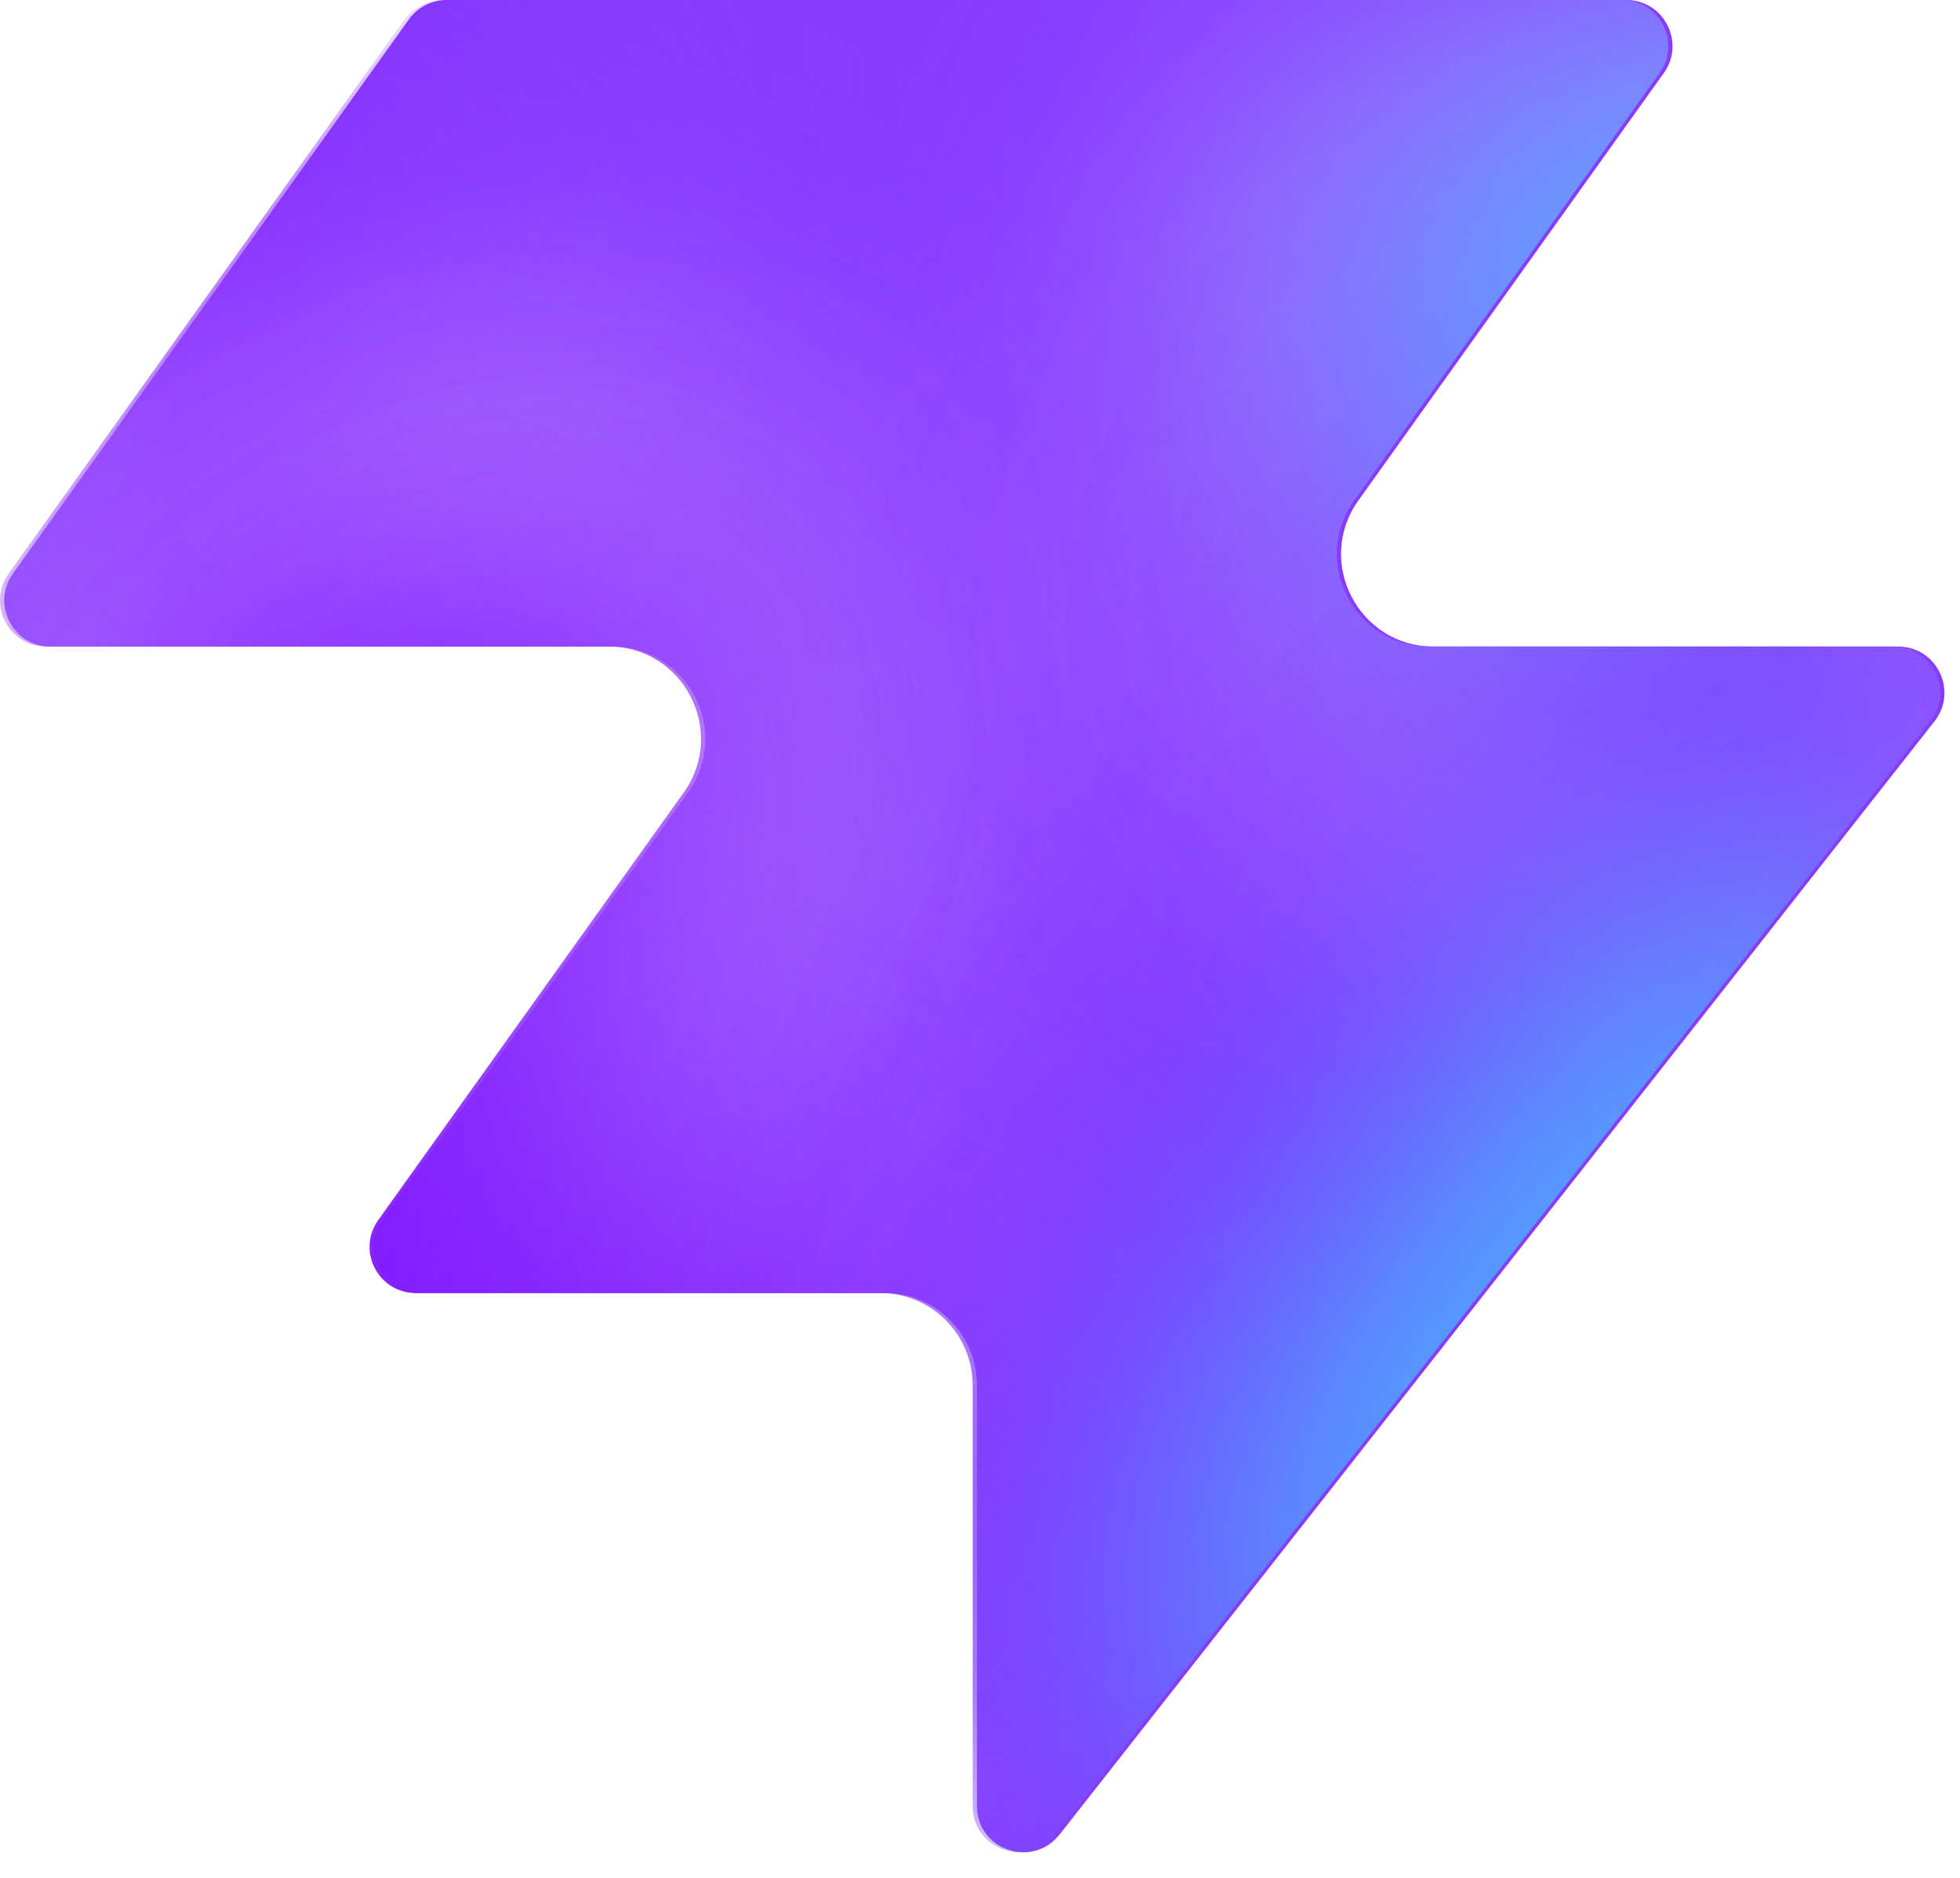
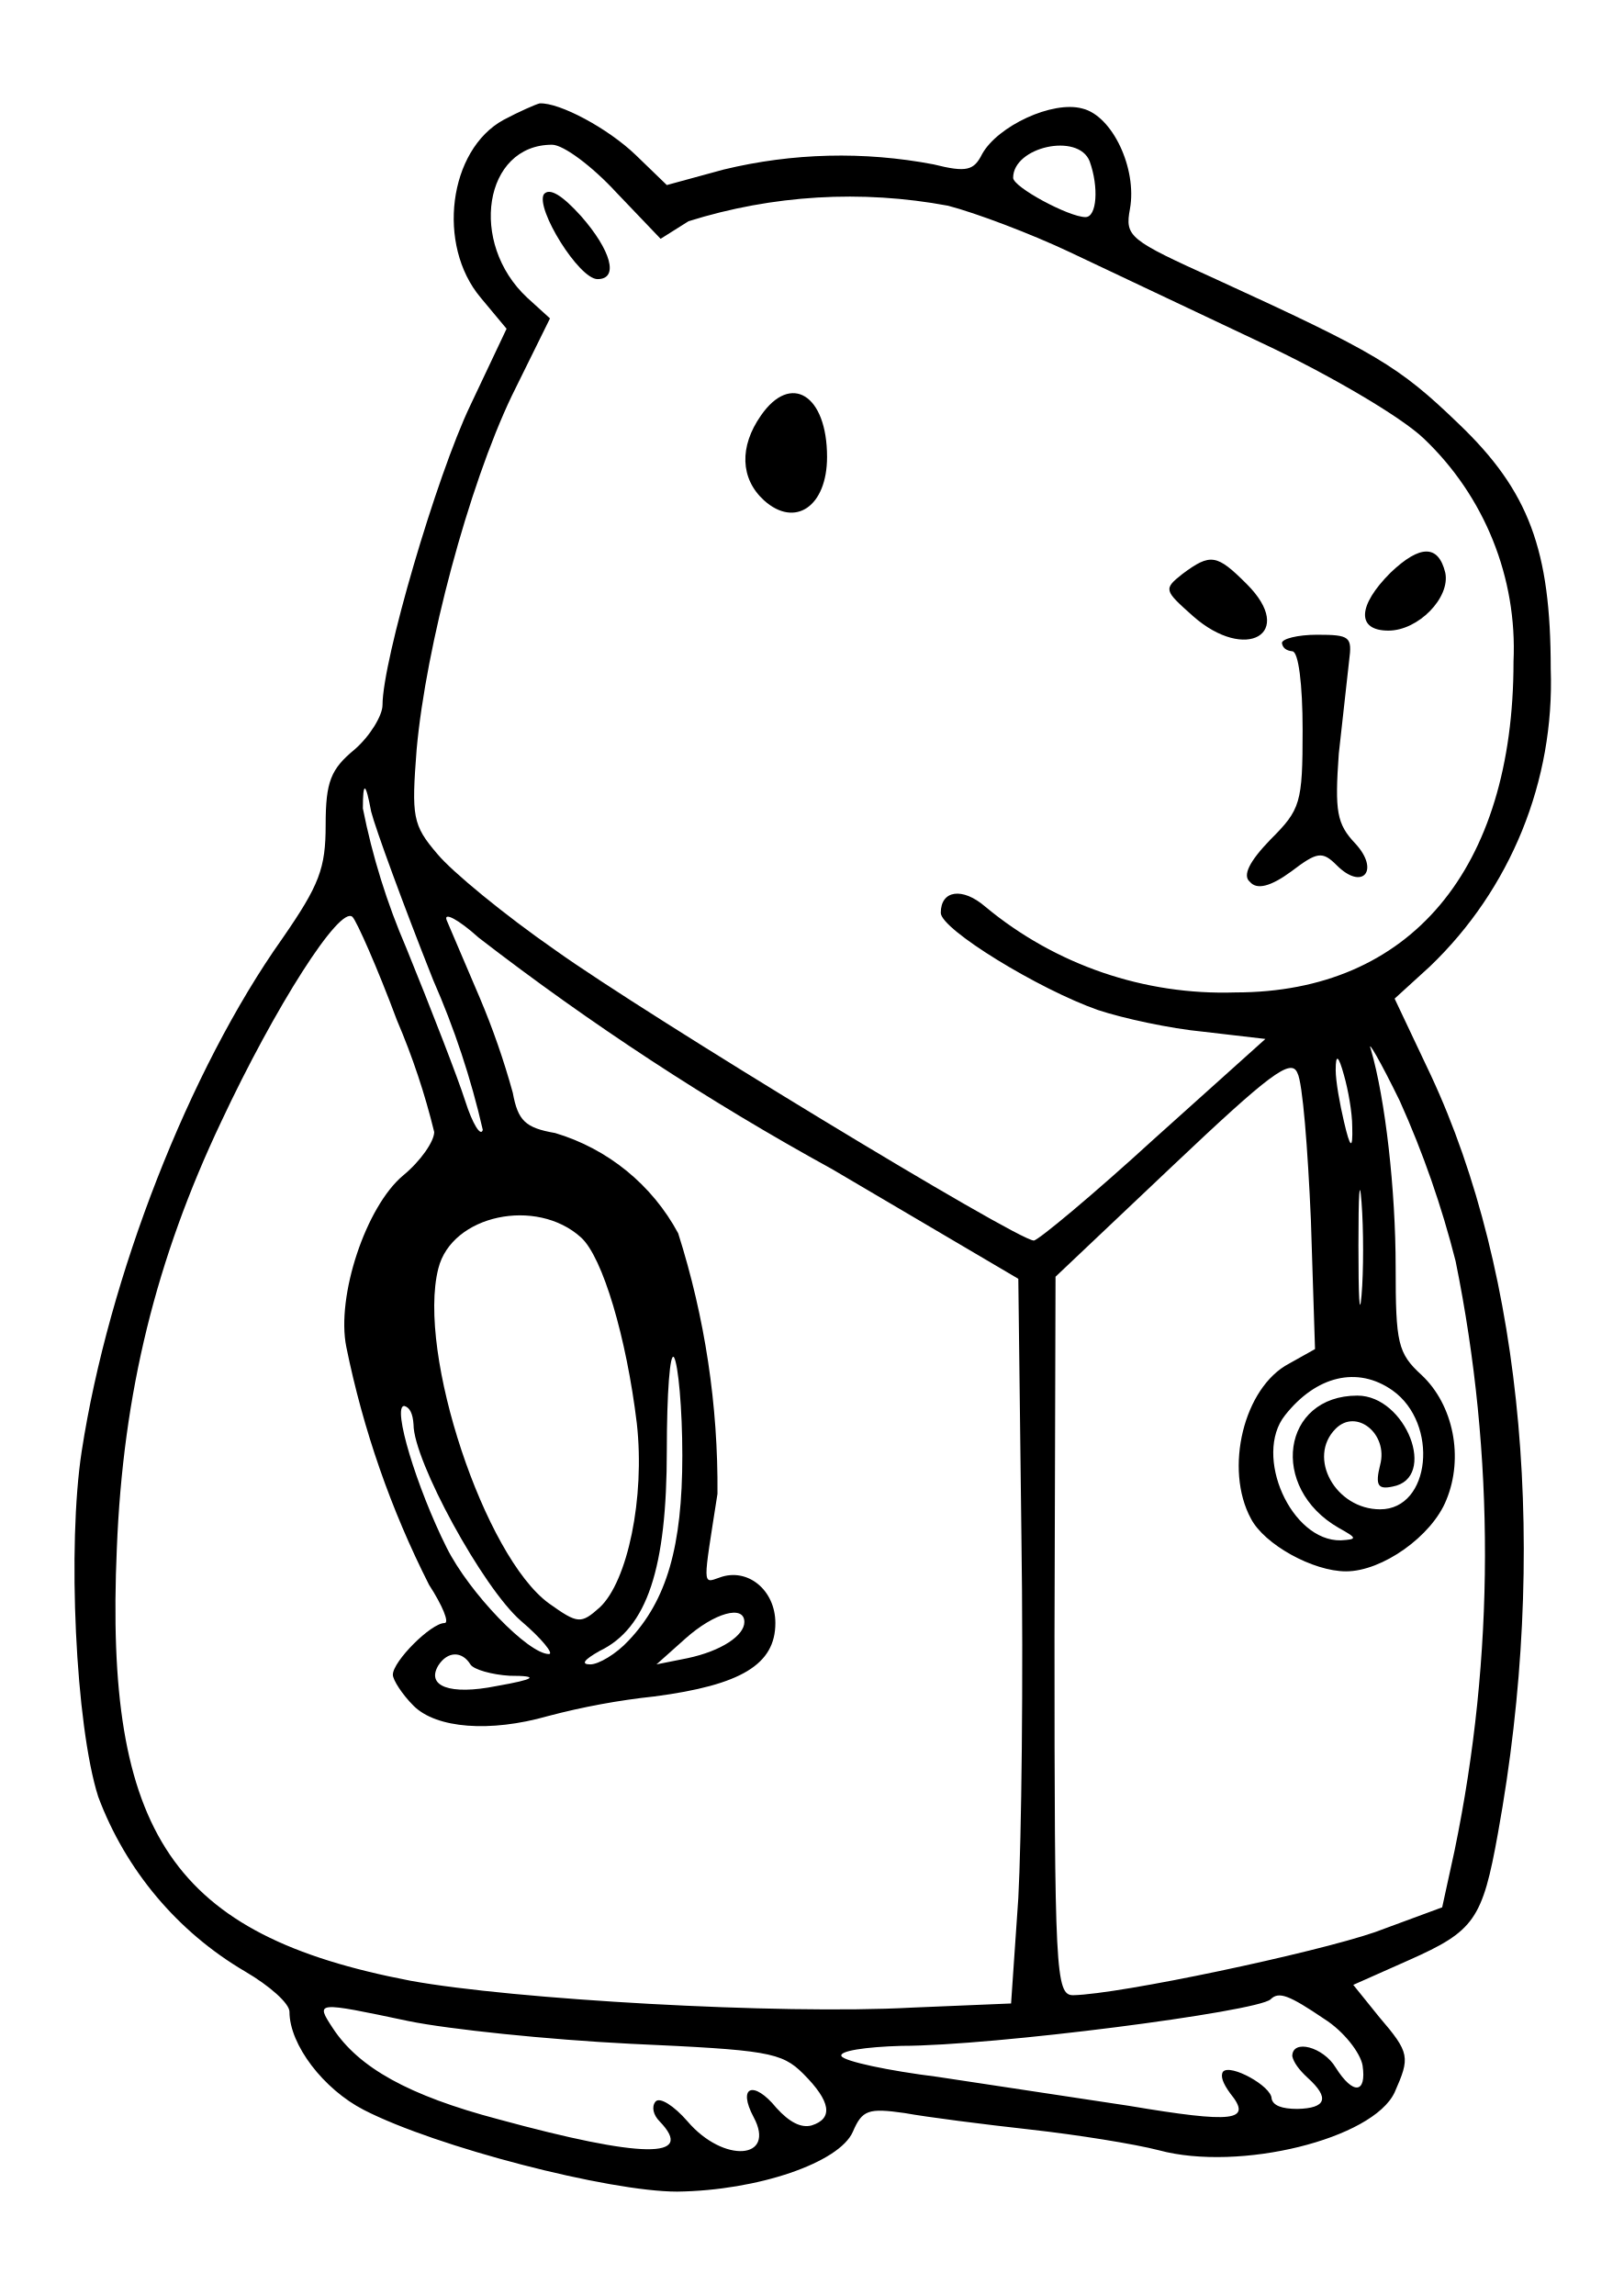
- <svg xmlns="http://www.w3.org/2000/svg" width="48" height="46" fill="none" viewBox="0 0 48 46">
-   <path fill="#863bff" d="M25.946 44.938c-.664.845-2.021.375-2.021-.698V33.937a2.26 2.26 0 0 0-2.262-2.262H10.287c-.92 0-1.456-1.04-.92-1.788l7.48-10.471c1.07-1.497 0-3.578-1.842-3.578H1.237c-.92 0-1.456-1.04-.92-1.788L10.013.474c.214-.297.556-.474.92-.474h28.894c.92 0 1.456 1.04.92 1.788l-7.48 10.471c-1.07 1.498 0 3.579 1.842 3.579h11.377c.943 0 1.473 1.088.89 1.83L25.947 44.94z" style="fill:#863bff;fill:color(display-p3 .525 .23 1);fill-opacity:1" />
-   <mask id="a" width="48" height="46" x="0" y="0" maskUnits="userSpaceOnUse" style="mask-type:alpha">
-     <path fill="#000" d="M25.842 44.938c-.664.844-2.021.375-2.021-.698V33.937a2.26 2.26 0 0 0-2.262-2.262H10.183c-.92 0-1.456-1.04-.92-1.788l7.48-10.471c1.07-1.498 0-3.579-1.842-3.579H1.133c-.92 0-1.456-1.04-.92-1.787L9.91.473c.214-.297.556-.474.92-.474h28.894c.92 0 1.456 1.04.92 1.788l-7.48 10.471c-1.07 1.498 0 3.578 1.842 3.578h11.377c.943 0 1.473 1.088.89 1.832L25.843 44.94z" style="fill:#000;fill-opacity:1" />
-   </mask>
-   <g mask="url(#a)">
-     <g filter="url(#b)">
-       <ellipse cx="5.508" cy="14.704" fill="#ede6ff" rx="5.508" ry="14.704" style="fill:#ede6ff;fill:color(display-p3 .927 .903 1);fill-opacity:1" transform="matrix(.00324 1 1 -.00324 -4.47 31.516)" />
-     </g>
-     <g filter="url(#c)">
-       <ellipse cx="10.399" cy="29.851" fill="#ede6ff" rx="10.399" ry="29.851" style="fill:#ede6ff;fill:color(display-p3 .927 .903 1);fill-opacity:1" transform="matrix(.00324 1 1 -.00324 -39.328 7.883)" />
-     </g>
-     <g filter="url(#d)">
-       <ellipse cx="5.508" cy="30.487" fill="#7e14ff" rx="5.508" ry="30.487" style="fill:#7e14ff;fill:color(display-p3 .492 .077 1);fill-opacity:1" transform="rotate(89.814 -25.913 -14.639)scale(1 -1)" />
-     </g>
-     <g filter="url(#e)">
-       <ellipse cx="5.508" cy="30.599" fill="#7e14ff" rx="5.508" ry="30.599" style="fill:#7e14ff;fill:color(display-p3 .492 .077 1);fill-opacity:1" transform="rotate(89.814 -32.644 -3.334)scale(1 -1)" />
-     </g>
-     <g filter="url(#f)">
-       <ellipse cx="5.508" cy="30.599" fill="#7e14ff" rx="5.508" ry="30.599" style="fill:#7e14ff;fill:color(display-p3 .492 .077 1);fill-opacity:1" transform="matrix(.00324 1 1 -.00324 -34.34 30.47)" />
-     </g>
-     <g filter="url(#g)">
-       <ellipse cx="14.072" cy="22.078" fill="#ede6ff" rx="14.072" ry="22.078" style="fill:#ede6ff;fill:color(display-p3 .927 .903 1);fill-opacity:1" transform="rotate(93.35 24.506 48.493)scale(-1 1)" />
-     </g>
-     <g filter="url(#h)">
-       <ellipse cx="3.47" cy="21.501" fill="#7e14ff" rx="3.47" ry="21.501" style="fill:#7e14ff;fill:color(display-p3 .492 .077 1);fill-opacity:1" transform="rotate(89.009 28.708 47.59)scale(-1 1)" />
-     </g>
-     <g filter="url(#i)">
-       <ellipse cx="3.47" cy="21.501" fill="#7e14ff" rx="3.47" ry="21.501" style="fill:#7e14ff;fill:color(display-p3 .492 .077 1);fill-opacity:1" transform="rotate(89.009 28.708 47.59)scale(-1 1)" />
-     </g>
-     <g filter="url(#j)">
-       <ellipse cx=".387" cy="8.972" fill="#7e14ff" rx="4.407" ry="29.108" style="fill:#7e14ff;fill:color(display-p3 .492 .077 1);fill-opacity:1" transform="rotate(39.51 .387 8.972)" />
-     </g>
-     <g filter="url(#k)">
-       <ellipse cx="47.523" cy="-6.092" fill="#7e14ff" rx="4.407" ry="29.108" style="fill:#7e14ff;fill:color(display-p3 .492 .077 1);fill-opacity:1" transform="rotate(37.892 47.523 -6.092)" />
-     </g>
-     <g filter="url(#l)">
-       <ellipse cx="41.412" cy="6.333" fill="#47bfff" rx="5.971" ry="9.665" style="fill:#47bfff;fill:color(display-p3 .28 .748 1);fill-opacity:1" transform="rotate(37.892 41.412 6.333)" />
-     </g>
-     <g filter="url(#m)">
-       <ellipse cx="-1.879" cy="38.332" fill="#7e14ff" rx="4.407" ry="29.108" style="fill:#7e14ff;fill:color(display-p3 .492 .077 1);fill-opacity:1" transform="rotate(37.892 -1.88 38.332)" />
-     </g>
-     <g filter="url(#n)">
-       <ellipse cx="-1.879" cy="38.332" fill="#7e14ff" rx="4.407" ry="29.108" style="fill:#7e14ff;fill:color(display-p3 .492 .077 1);fill-opacity:1" transform="rotate(37.892 -1.88 38.332)" />
-     </g>
-     <g filter="url(#o)">
-       <ellipse cx="35.651" cy="29.907" fill="#7e14ff" rx="4.407" ry="29.108" style="fill:#7e14ff;fill:color(display-p3 .492 .077 1);fill-opacity:1" transform="rotate(37.892 35.651 29.907)" />
-     </g>
-     <g filter="url(#p)">
-       <ellipse cx="38.418" cy="32.4" fill="#47bfff" rx="5.971" ry="15.297" style="fill:#47bfff;fill:color(display-p3 .28 .748 1);fill-opacity:1" transform="rotate(37.892 38.418 32.4)" />
-     </g>
-   </g>
-   <defs>
-     <filter id="b" width="60.045" height="41.654" x="-19.77" y="16.149" color-interpolation-filters="sRGB" filterUnits="userSpaceOnUse">
-       <feFlood flood-opacity="0" result="BackgroundImageFix" />
-       <feBlend in="SourceGraphic" in2="BackgroundImageFix" result="shape" />
-       <feGaussianBlur result="effect1_foregroundBlur_2002_17158" stdDeviation="7.659" />
-     </filter>
-     <filter id="c" width="90.34" height="51.437" x="-54.613" y="-7.533" color-interpolation-filters="sRGB" filterUnits="userSpaceOnUse">
-       <feFlood flood-opacity="0" result="BackgroundImageFix" />
-       <feBlend in="SourceGraphic" in2="BackgroundImageFix" result="shape" />
-       <feGaussianBlur result="effect1_foregroundBlur_2002_17158" stdDeviation="7.659" />
-     </filter>
-     <filter id="d" width="79.355" height="29.4" x="-49.64" y="2.03" color-interpolation-filters="sRGB" filterUnits="userSpaceOnUse">
-       <feFlood flood-opacity="0" result="BackgroundImageFix" />
-       <feBlend in="SourceGraphic" in2="BackgroundImageFix" result="shape" />
-       <feGaussianBlur result="effect1_foregroundBlur_2002_17158" stdDeviation="4.596" />
-     </filter>
-     <filter id="e" width="79.579" height="29.4" x="-45.045" y="20.029" color-interpolation-filters="sRGB" filterUnits="userSpaceOnUse">
-       <feFlood flood-opacity="0" result="BackgroundImageFix" />
-       <feBlend in="SourceGraphic" in2="BackgroundImageFix" result="shape" />
-       <feGaussianBlur result="effect1_foregroundBlur_2002_17158" stdDeviation="4.596" />
-     </filter>
-     <filter id="f" width="79.579" height="29.4" x="-43.513" y="21.178" color-interpolation-filters="sRGB" filterUnits="userSpaceOnUse">
-       <feFlood flood-opacity="0" result="BackgroundImageFix" />
-       <feBlend in="SourceGraphic" in2="BackgroundImageFix" result="shape" />
-       <feGaussianBlur result="effect1_foregroundBlur_2002_17158" stdDeviation="4.596" />
-     </filter>
-     <filter id="g" width="74.749" height="58.852" x="15.756" y="-17.901" color-interpolation-filters="sRGB" filterUnits="userSpaceOnUse">
-       <feFlood flood-opacity="0" result="BackgroundImageFix" />
-       <feBlend in="SourceGraphic" in2="BackgroundImageFix" result="shape" />
-       <feGaussianBlur result="effect1_foregroundBlur_2002_17158" stdDeviation="7.659" />
-     </filter>
-     <filter id="h" width="61.377" height="25.362" x="23.548" y="2.284" color-interpolation-filters="sRGB" filterUnits="userSpaceOnUse">
-       <feFlood flood-opacity="0" result="BackgroundImageFix" />
-       <feBlend in="SourceGraphic" in2="BackgroundImageFix" result="shape" />
-       <feGaussianBlur result="effect1_foregroundBlur_2002_17158" stdDeviation="4.596" />
-     </filter>
-     <filter id="i" width="61.377" height="25.362" x="23.548" y="2.284" color-interpolation-filters="sRGB" filterUnits="userSpaceOnUse">
-       <feFlood flood-opacity="0" result="BackgroundImageFix" />
-       <feBlend in="SourceGraphic" in2="BackgroundImageFix" result="shape" />
-       <feGaussianBlur result="effect1_foregroundBlur_2002_17158" stdDeviation="4.596" />
-     </filter>
-     <filter id="j" width="56.045" height="63.649" x="-27.636" y="-22.853" color-interpolation-filters="sRGB" filterUnits="userSpaceOnUse">
-       <feFlood flood-opacity="0" result="BackgroundImageFix" />
-       <feBlend in="SourceGraphic" in2="BackgroundImageFix" result="shape" />
-       <feGaussianBlur result="effect1_foregroundBlur_2002_17158" stdDeviation="4.596" />
-     </filter>
-     <filter id="k" width="54.814" height="64.646" x="20.116" y="-38.415" color-interpolation-filters="sRGB" filterUnits="userSpaceOnUse">
-       <feFlood flood-opacity="0" result="BackgroundImageFix" />
-       <feBlend in="SourceGraphic" in2="BackgroundImageFix" result="shape" />
-       <feGaussianBlur result="effect1_foregroundBlur_2002_17158" stdDeviation="4.596" />
-     </filter>
-     <filter id="l" width="33.541" height="35.313" x="24.641" y="-11.323" color-interpolation-filters="sRGB" filterUnits="userSpaceOnUse">
-       <feFlood flood-opacity="0" result="BackgroundImageFix" />
-       <feBlend in="SourceGraphic" in2="BackgroundImageFix" result="shape" />
-       <feGaussianBlur result="effect1_foregroundBlur_2002_17158" stdDeviation="4.596" />
-     </filter>
-     <filter id="m" width="54.814" height="64.646" x="-29.286" y="6.009" color-interpolation-filters="sRGB" filterUnits="userSpaceOnUse">
-       <feFlood flood-opacity="0" result="BackgroundImageFix" />
-       <feBlend in="SourceGraphic" in2="BackgroundImageFix" result="shape" />
-       <feGaussianBlur result="effect1_foregroundBlur_2002_17158" stdDeviation="4.596" />
-     </filter>
-     <filter id="n" width="54.814" height="64.646" x="-29.286" y="6.009" color-interpolation-filters="sRGB" filterUnits="userSpaceOnUse">
-       <feFlood flood-opacity="0" result="BackgroundImageFix" />
-       <feBlend in="SourceGraphic" in2="BackgroundImageFix" result="shape" />
-       <feGaussianBlur result="effect1_foregroundBlur_2002_17158" stdDeviation="4.596" />
-     </filter>
-     <filter id="o" width="54.814" height="64.646" x="8.244" y="-2.416" color-interpolation-filters="sRGB" filterUnits="userSpaceOnUse">
-       <feFlood flood-opacity="0" result="BackgroundImageFix" />
-       <feBlend in="SourceGraphic" in2="BackgroundImageFix" result="shape" />
-       <feGaussianBlur result="effect1_foregroundBlur_2002_17158" stdDeviation="4.596" />
-     </filter>
-     <filter id="p" width="39.409" height="43.623" x="18.713" y="10.588" color-interpolation-filters="sRGB" filterUnits="userSpaceOnUse">
-       <feFlood flood-opacity="0" result="BackgroundImageFix" />
-       <feBlend in="SourceGraphic" in2="BackgroundImageFix" result="shape" />
-       <feGaussianBlur result="effect1_foregroundBlur_2002_17158" stdDeviation="4.596" />
-     </filter>
-   </defs>
+ <svg xmlns="http://www.w3.org/2000/svg" fill="currentColor" aria-label="capybara stethoscope" viewBox="0 0 157 222">
+   <path d="M48.7 11.6c-5.3 2.9-6.5 12.1-2.2 17.2l2.5 3-3.5 7.4c-3.3 6.9-8.5 24.7-8.5 29 0 1-1.2 3-2.7 4.3-2.3 1.9-2.8 3.1-2.8 7.3s-.6 5.8-4.2 11c-9 12.7-16.8 32.7-19.4 49.6-1.4 9.1-.6 26.5 1.6 33.4a33 33 0 0 0 14.2 16.9c2.4 1.4 4.3 3.1 4.3 3.9 0 3.2 3.3 7.5 7.2 9.5 7 3.6 23.7 7.9 30.3 7.9 7.8-.1 15.7-2.8 17-5.8.9-2.1 1.5-2.3 5-1.8 2.2.4 7.7 1.1 12.2 1.6s10.1 1.4 12.4 2c7.8 2.1 20.7-1.1 22.8-5.6 1.5-3.4 1.5-3.8-1.5-7.3l-2.5-3.1 5.4-2.4c6.3-2.8 7.1-3.9 8.6-12.3 4.9-27 2.5-54-6.5-73.3l-3.5-7.4 3.4-3.1A38 38 0 0 0 150 64.7c0-11.5-2.1-17.2-8.9-23.7-5.8-5.6-8-6.9-23.5-14-8.4-3.8-8.8-4.1-8.3-6.8.7-3.9-1.7-9-4.6-9.7-2.9-.8-8.2 1.7-9.7 4.4-.8 1.6-1.5 1.8-4.7 1a48 48 0 0 0-20.3.5l-5.5 1.5-3-2.9c-2.7-2.6-7.4-5.1-9.3-5-.4.1-2 .8-3.5 1.6m10.9 7 4.3 4.5 2.7-1.7a52 52 0 0 1 25.1-1.5c2.7.7 8 2.7 11.8 4.5l18.6 8.8c6.4 3 13.4 7.1 15.6 9.2a28 28 0 0 1 8.7 21.6c0 20.1-10 32-26.9 32a36 36 0 0 1-24.2-8.3c-2.2-1.9-4.3-1.6-4.3.6 0 1.6 9.5 7.4 15.2 9.4 2.4.8 7 1.8 10.2 2.1l6 .7-10.8 9.7c-5.9 5.4-11.2 9.8-11.6 9.8-1.6 0-37.5-21.8-46.3-28.1-4.9-3.4-10-7.6-11.4-9.3-2.4-2.8-2.5-3.6-2-10.1.9-10 5-25.4 9.2-34.2l3.7-7.5-2.2-2C45.3 23.5 46.8 14 53.4 14c1.1 0 3.9 2.1 6.2 4.6m45.8-3c.9 2.5.7 5.4-.4 5.4-1.6 0-7-2.9-7-3.8 0-3 6.3-4.4 7.4-1.6M41.9 94.8a81 81 0 0 1 4.8 14.5c-.2.7-1-.6-1.7-2.8s-3.3-8.9-5.7-14.8a67 67 0 0 1-4.2-13.5q0-4 .8.3c.4 1.6 3.1 9 6 16.3m-3.5 3.9a69 69 0 0 1 3.6 10.8c0 .9-1.3 2.8-3 4.2-3.6 3-6.5 11.7-5.5 16.6a91 91 0 0 0 8 23c1.3 2 2 3.7 1.5 3.7-1.3 0-5 3.7-5 5 0 .5.9 1.9 2 3 2.2 2.2 7.4 2.6 13 1a69 69 0 0 1 10.3-1.9C71.7 163 75 161 75 157c0-3.2-2.7-5.4-5.4-4.4-1.7.6-1.6.9-.2-8.1a81 81 0 0 0-3.8-25.2 20 20 0 0 0-11.9-9.7c-2.9-.5-3.6-1.2-4.1-3.9a74 74 0 0 0-3.2-9.2L43.2 89c-.3-.8 1.1-.1 3.1 1.7a263 263 0 0 0 34.2 22.4l18 10.6.3 24.9c.2 13.7 0 29.5-.3 35l-.7 10.2-9.6.4c-12.8.7-38.7-.8-48.5-2.6-23-4.4-29.6-14.2-28.4-41.8.6-15.1 3.8-28 10.1-41.3 5.2-11.1 11.5-21 12.7-19.8.4.4 2.4 4.9 4.3 10M140.8 122a142 142 0 0 1-.1 57l-1.2 5.5-6.5 2.4c-5.8 2-24.6 6-29.2 6.1-1.7 0-1.8-2.3-1.8-34.8l.1-34.7 11.3-10.7c9.4-8.9 11.5-10.5 12.1-9 .5.9 1 7.3 1.3 14.2l.4 12.5-2.5 1.4c-4.4 2.3-6.3 10.2-3.7 15 1.3 2.5 6 5.1 9.2 5.1 3.5 0 8.3-3.4 9.7-6.9 1.7-4.1.7-9.2-2.4-12.1-2.3-2.1-2.5-3.1-2.5-10.4 0-7.5-1-16.3-2.4-21.1-.4-1.1.9 1.1 2.8 5a94 94 0 0 1 5.4 15.5m-10-13q.1 3.4-.8-.5c-.4-1.7-.8-3.9-.8-5q0-2.4.8.5c.4 1.4.8 3.6.8 5m.9 16.3c-.2 2.3-.3.1-.3-4.8 0-5 .1-6.8.3-4.2s.2 6.7 0 9m-75.5-5.6c2.1 1.9 4.4 9.7 5.4 18 .8 7.2-.9 15.3-3.6 17.8-1.8 1.6-2.1 1.6-4.9-.4-6.2-4.5-12.8-24.2-10.7-32.4 1.3-5.2 9.5-6.9 13.8-3m9.8 21.1c0 8.8-1.5 14-5.2 17.9-1.2 1.3-2.9 2.3-3.7 2.3q-1.4 0 .9-1.3c4.6-2.2 6.5-8 6.5-19.4 0-5.5.3-9.6.7-9 .4.7.8 4.9.8 9.5m68.7-6.3c4.5 3.2 3.7 11.5-1.2 11.5-4.3 0-7.1-5-4.3-7.8 2-2 5.1.5 4.3 3.5-.5 2-.2 2.4 1.2 2.1 4.4-.8 1.3-8.8-3.4-8.8-7.3 0-8.6 8.9-1.8 12.8 1.8 1 1.8 1.1.2 1.2-4.8.1-8.5-8.2-5.4-12.1 3-3.8 7-4.8 10.4-2.4M40 137.8c0 3.5 6.7 15.8 10.4 19 2 1.7 3.2 3.2 2.7 3.2-2 0-7.7-5.9-9.9-10.3-2.9-5.8-5.3-13.7-4.1-13.7q.8.2.9 1.8m32 19.1c0 1.3-2.2 2.8-5.5 3.5l-3 .6 2.8-2.5c2.8-2.5 5.7-3.3 5.7-1.6M45.5 161c.3.5 2.1 1 3.8 1.1q4.4 0-1.3 1c-4.5.9-6.8 0-5.6-2 .9-1.4 2.3-1.4 3.1-.1m82.6 34.3c1.9 1.2 3.5 3.3 3.7 4.5.4 2.7-.9 2.9-2.6.2-1.2-2-4.2-2.8-4.2-1.1q.2.9 1.5 2.1 3.2 2.9-1 3-2.3 0-2.5-1c0-1.2-4-3.4-4.7-2.6q-.4.6.7 2.1c2.2 2.7.3 2.9-9.8 1.2l-18.5-2.8c-4.8-.6-9-1.5-9.3-2s2.3-.9 5.8-1c8.9 0 34.4-3.3 35.7-4.5.8-.8 1.8-.4 5.2 1.9m-88.6.2c3.9.8 13.5 1.8 21.5 2.2 13.2.6 14.6.8 16.7 2.9q4 4 .8 5-1.5.4-3.4-1.7c-2.2-2.7-3.8-2.1-2.2.9 2.2 4.1-2.9 4.5-6.4.4-1.3-1.5-2.7-2.4-3.1-1.9s-.2 1.3.4 1.9q5.3 5.5-15.6-.2c-8.7-2.3-13.5-5-16-8.8-1.7-2.6-1.7-2.6 7.3-.7" />
+   <path d="M52.6 18.8c-.8 1.4 3.4 8.2 5.2 8.2 2.1 0 1.3-2.8-1.6-6.1q-2.8-3.1-3.6-2.1m21 21.4c-2.1 3-2 6.1.3 8.2 3 2.7 6.1.6 6.1-4.2 0-6-3.5-8.2-6.4-4m60.9 15.2c-3.2 3.2-3.3 5.6-.2 5.6 2.9 0 6-3.2 5.5-5.6q-1-4.1-5.3 0m-20.1.1c-1.9 1.5-1.8 1.6 1 4.1 5.1 4.5 10 1.7 5.2-3.1-2.9-2.9-3.5-3-6.2-1m9.6 6.7q.1.7 1 .8c.6 0 1 3.2 1 7.6 0 7.1-.2 7.7-3.1 10.6q-3.1 3.2-2 4.1 1 1.2 4-1c2.5-1.9 3-2 4.4-.6 2.5 2.5 4.2.5 1.8-2.1-1.8-1.9-2-3.1-1.6-8.7l1-9c.3-2.3.1-2.5-3.1-2.5-1.9 0-3.4.4-3.4.8" />
</svg>
